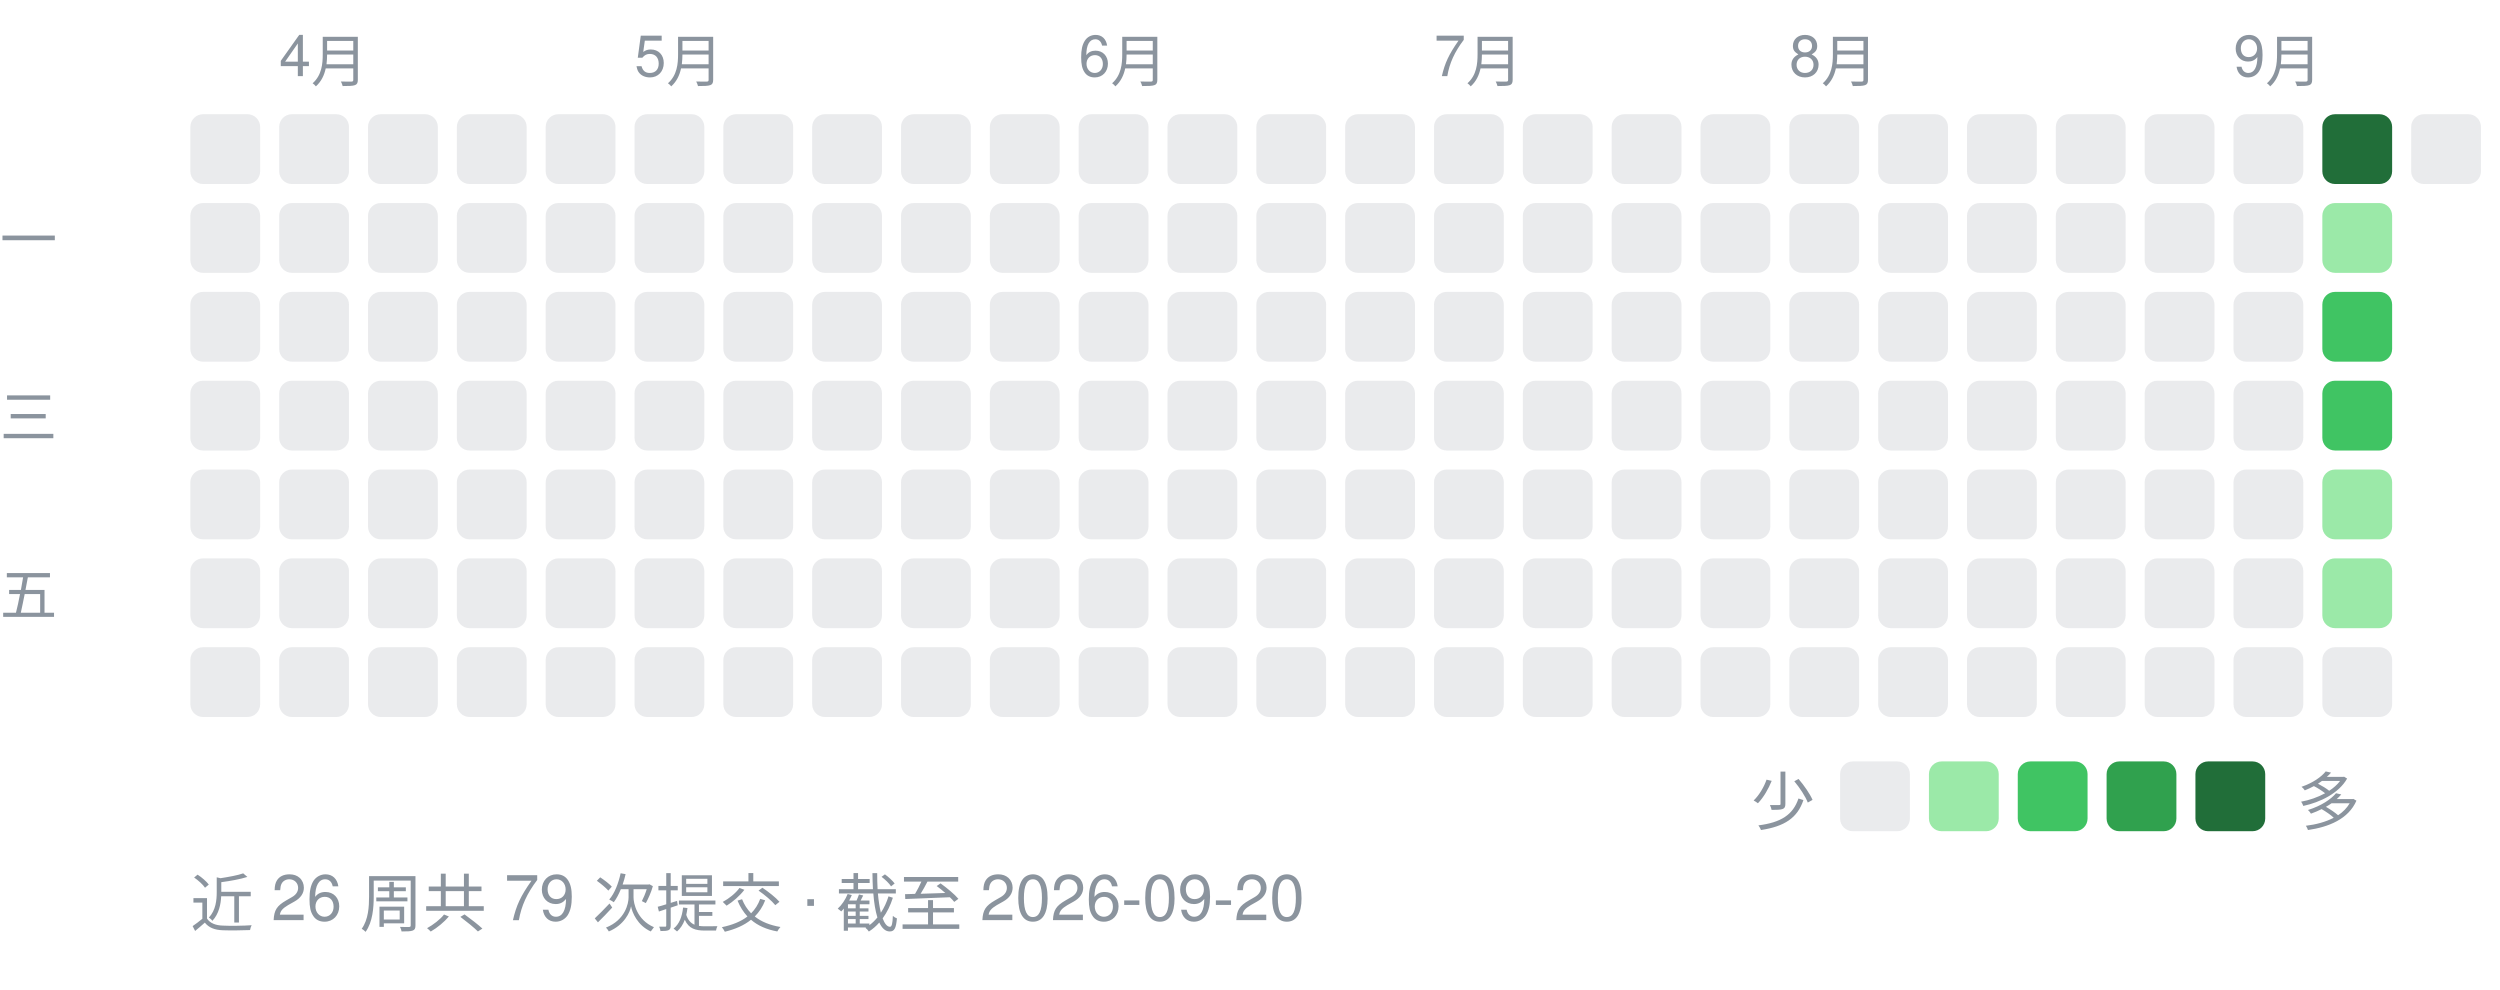
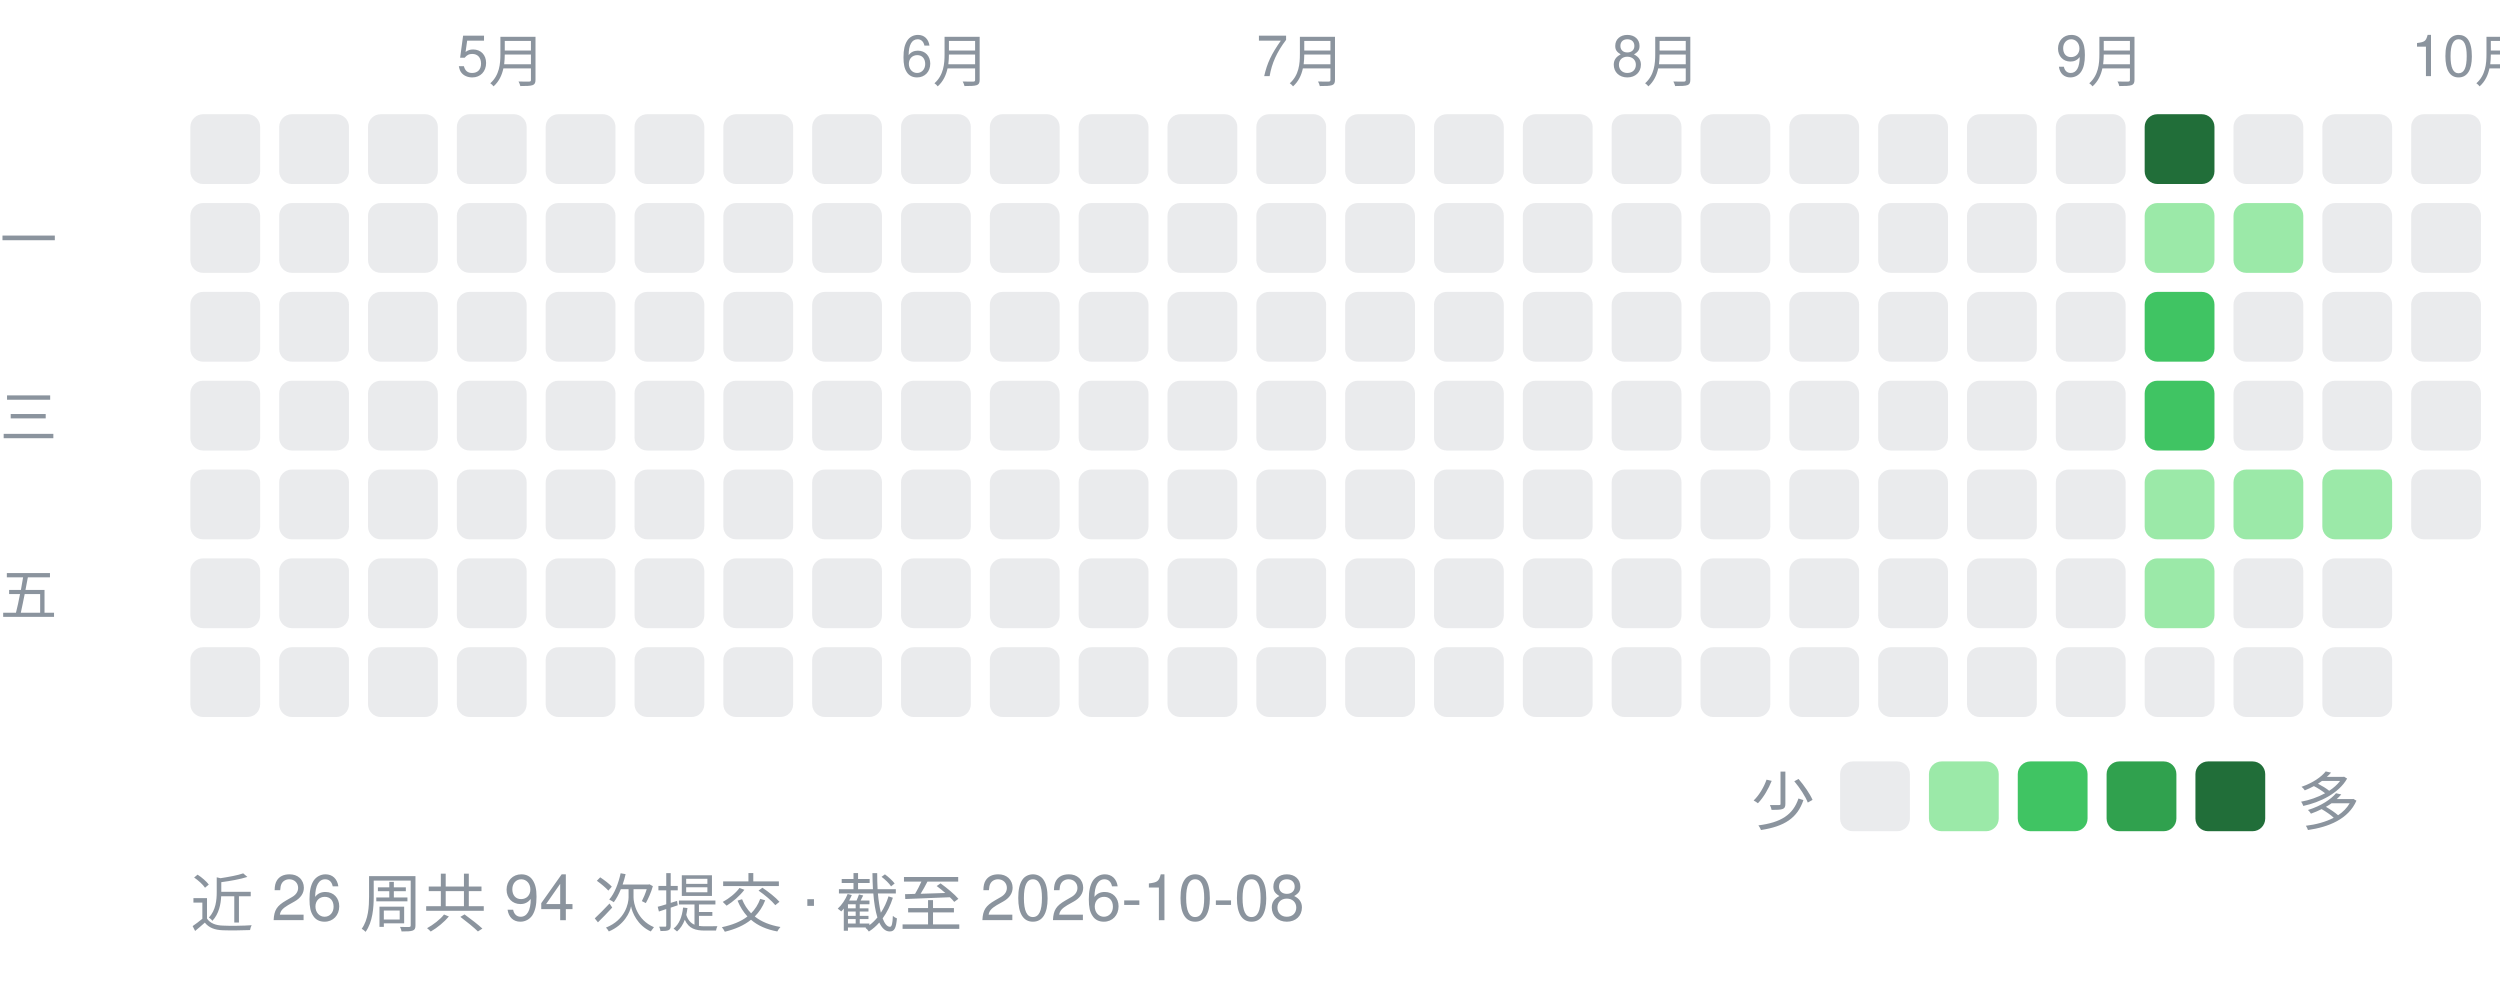
<svg xmlns="http://www.w3.org/2000/svg" width="394" height="156" viewBox="0 0 394 156" role="img">
  <g font-family="-apple-system,BlinkMacSystemFont,Segoe UI,Helvetica,Arial,PingFang SC,sans-serif" font-size="9" fill="#8b949e">
-     <text x="44" y="12">4月</text>
-     <text x="100" y="12">5月</text>
-     <text x="170" y="12">6月</text>
-     <text x="226" y="12">7月</text>
-     <text x="282" y="12">8月</text>
-     <text x="352" y="12">9月</text>
+     <text x="72" y="12">5月</text>
+     <text x="142" y="12">6月</text>
+     <text x="198" y="12">7月</text>
+     <text x="254" y="12">8月</text>
+     <text x="324" y="12">9月</text>
+     <text x="380" y="12">10月</text>
    <text x="0" y="41">一</text>
    <text x="0" y="69">三</text>
    <text x="0" y="97">五</text>
  </g>
  <rect x="30" y="18" width="11" height="11" rx="2" fill="rgba(139,148,158,0.18)" />
  <rect x="30" y="32" width="11" height="11" rx="2" fill="rgba(139,148,158,0.18)" />
  <rect x="30" y="46" width="11" height="11" rx="2" fill="rgba(139,148,158,0.18)" />
  <rect x="30" y="60" width="11" height="11" rx="2" fill="rgba(139,148,158,0.18)" />
  <rect x="30" y="74" width="11" height="11" rx="2" fill="rgba(139,148,158,0.18)" />
  <rect x="30" y="88" width="11" height="11" rx="2" fill="rgba(139,148,158,0.18)" />
  <rect x="30" y="102" width="11" height="11" rx="2" fill="rgba(139,148,158,0.18)" />
  <rect x="44" y="18" width="11" height="11" rx="2" fill="rgba(139,148,158,0.18)" />
  <rect x="44" y="32" width="11" height="11" rx="2" fill="rgba(139,148,158,0.18)" />
  <rect x="44" y="46" width="11" height="11" rx="2" fill="rgba(139,148,158,0.18)" />
  <rect x="44" y="60" width="11" height="11" rx="2" fill="rgba(139,148,158,0.18)" />
  <rect x="44" y="74" width="11" height="11" rx="2" fill="rgba(139,148,158,0.18)" />
  <rect x="44" y="88" width="11" height="11" rx="2" fill="rgba(139,148,158,0.18)" />
  <rect x="44" y="102" width="11" height="11" rx="2" fill="rgba(139,148,158,0.18)" />
  <rect x="58" y="18" width="11" height="11" rx="2" fill="rgba(139,148,158,0.18)" />
  <rect x="58" y="32" width="11" height="11" rx="2" fill="rgba(139,148,158,0.18)" />
  <rect x="58" y="46" width="11" height="11" rx="2" fill="rgba(139,148,158,0.18)" />
  <rect x="58" y="60" width="11" height="11" rx="2" fill="rgba(139,148,158,0.18)" />
  <rect x="58" y="74" width="11" height="11" rx="2" fill="rgba(139,148,158,0.18)" />
  <rect x="58" y="88" width="11" height="11" rx="2" fill="rgba(139,148,158,0.18)" />
  <rect x="58" y="102" width="11" height="11" rx="2" fill="rgba(139,148,158,0.18)" />
  <rect x="72" y="18" width="11" height="11" rx="2" fill="rgba(139,148,158,0.18)" />
  <rect x="72" y="32" width="11" height="11" rx="2" fill="rgba(139,148,158,0.18)" />
  <rect x="72" y="46" width="11" height="11" rx="2" fill="rgba(139,148,158,0.18)" />
  <rect x="72" y="60" width="11" height="11" rx="2" fill="rgba(139,148,158,0.18)" />
  <rect x="72" y="74" width="11" height="11" rx="2" fill="rgba(139,148,158,0.18)" />
  <rect x="72" y="88" width="11" height="11" rx="2" fill="rgba(139,148,158,0.18)" />
  <rect x="72" y="102" width="11" height="11" rx="2" fill="rgba(139,148,158,0.18)" />
  <rect x="86" y="18" width="11" height="11" rx="2" fill="rgba(139,148,158,0.18)" />
  <rect x="86" y="32" width="11" height="11" rx="2" fill="rgba(139,148,158,0.18)" />
  <rect x="86" y="46" width="11" height="11" rx="2" fill="rgba(139,148,158,0.18)" />
  <rect x="86" y="60" width="11" height="11" rx="2" fill="rgba(139,148,158,0.18)" />
  <rect x="86" y="74" width="11" height="11" rx="2" fill="rgba(139,148,158,0.18)" />
  <rect x="86" y="88" width="11" height="11" rx="2" fill="rgba(139,148,158,0.18)" />
  <rect x="86" y="102" width="11" height="11" rx="2" fill="rgba(139,148,158,0.18)" />
  <rect x="100" y="18" width="11" height="11" rx="2" fill="rgba(139,148,158,0.18)" />
  <rect x="100" y="32" width="11" height="11" rx="2" fill="rgba(139,148,158,0.18)" />
  <rect x="100" y="46" width="11" height="11" rx="2" fill="rgba(139,148,158,0.18)" />
  <rect x="100" y="60" width="11" height="11" rx="2" fill="rgba(139,148,158,0.18)" />
  <rect x="100" y="74" width="11" height="11" rx="2" fill="rgba(139,148,158,0.18)" />
  <rect x="100" y="88" width="11" height="11" rx="2" fill="rgba(139,148,158,0.18)" />
  <rect x="100" y="102" width="11" height="11" rx="2" fill="rgba(139,148,158,0.18)" />
  <rect x="114" y="18" width="11" height="11" rx="2" fill="rgba(139,148,158,0.18)" />
  <rect x="114" y="32" width="11" height="11" rx="2" fill="rgba(139,148,158,0.18)" />
  <rect x="114" y="46" width="11" height="11" rx="2" fill="rgba(139,148,158,0.18)" />
  <rect x="114" y="60" width="11" height="11" rx="2" fill="rgba(139,148,158,0.18)" />
  <rect x="114" y="74" width="11" height="11" rx="2" fill="rgba(139,148,158,0.18)" />
  <rect x="114" y="88" width="11" height="11" rx="2" fill="rgba(139,148,158,0.18)" />
  <rect x="114" y="102" width="11" height="11" rx="2" fill="rgba(139,148,158,0.18)" />
  <rect x="128" y="18" width="11" height="11" rx="2" fill="rgba(139,148,158,0.18)" />
  <rect x="128" y="32" width="11" height="11" rx="2" fill="rgba(139,148,158,0.18)" />
  <rect x="128" y="46" width="11" height="11" rx="2" fill="rgba(139,148,158,0.18)" />
  <rect x="128" y="60" width="11" height="11" rx="2" fill="rgba(139,148,158,0.18)" />
  <rect x="128" y="74" width="11" height="11" rx="2" fill="rgba(139,148,158,0.18)" />
  <rect x="128" y="88" width="11" height="11" rx="2" fill="rgba(139,148,158,0.18)" />
  <rect x="128" y="102" width="11" height="11" rx="2" fill="rgba(139,148,158,0.18)" />
  <rect x="142" y="18" width="11" height="11" rx="2" fill="rgba(139,148,158,0.18)" />
  <rect x="142" y="32" width="11" height="11" rx="2" fill="rgba(139,148,158,0.18)" />
  <rect x="142" y="46" width="11" height="11" rx="2" fill="rgba(139,148,158,0.18)" />
  <rect x="142" y="60" width="11" height="11" rx="2" fill="rgba(139,148,158,0.18)" />
  <rect x="142" y="74" width="11" height="11" rx="2" fill="rgba(139,148,158,0.18)" />
  <rect x="142" y="88" width="11" height="11" rx="2" fill="rgba(139,148,158,0.18)" />
  <rect x="142" y="102" width="11" height="11" rx="2" fill="rgba(139,148,158,0.18)" />
  <rect x="156" y="18" width="11" height="11" rx="2" fill="rgba(139,148,158,0.18)" />
  <rect x="156" y="32" width="11" height="11" rx="2" fill="rgba(139,148,158,0.18)" />
  <rect x="156" y="46" width="11" height="11" rx="2" fill="rgba(139,148,158,0.18)" />
  <rect x="156" y="60" width="11" height="11" rx="2" fill="rgba(139,148,158,0.18)" />
  <rect x="156" y="74" width="11" height="11" rx="2" fill="rgba(139,148,158,0.18)" />
  <rect x="156" y="88" width="11" height="11" rx="2" fill="rgba(139,148,158,0.18)" />
  <rect x="156" y="102" width="11" height="11" rx="2" fill="rgba(139,148,158,0.18)" />
  <rect x="170" y="18" width="11" height="11" rx="2" fill="rgba(139,148,158,0.18)" />
  <rect x="170" y="32" width="11" height="11" rx="2" fill="rgba(139,148,158,0.18)" />
  <rect x="170" y="46" width="11" height="11" rx="2" fill="rgba(139,148,158,0.18)" />
  <rect x="170" y="60" width="11" height="11" rx="2" fill="rgba(139,148,158,0.18)" />
  <rect x="170" y="74" width="11" height="11" rx="2" fill="rgba(139,148,158,0.18)" />
  <rect x="170" y="88" width="11" height="11" rx="2" fill="rgba(139,148,158,0.18)" />
  <rect x="170" y="102" width="11" height="11" rx="2" fill="rgba(139,148,158,0.18)" />
  <rect x="184" y="18" width="11" height="11" rx="2" fill="rgba(139,148,158,0.18)" />
  <rect x="184" y="32" width="11" height="11" rx="2" fill="rgba(139,148,158,0.18)" />
  <rect x="184" y="46" width="11" height="11" rx="2" fill="rgba(139,148,158,0.18)" />
  <rect x="184" y="60" width="11" height="11" rx="2" fill="rgba(139,148,158,0.18)" />
  <rect x="184" y="74" width="11" height="11" rx="2" fill="rgba(139,148,158,0.18)" />
  <rect x="184" y="88" width="11" height="11" rx="2" fill="rgba(139,148,158,0.18)" />
  <rect x="184" y="102" width="11" height="11" rx="2" fill="rgba(139,148,158,0.18)" />
  <rect x="198" y="18" width="11" height="11" rx="2" fill="rgba(139,148,158,0.18)" />
  <rect x="198" y="32" width="11" height="11" rx="2" fill="rgba(139,148,158,0.18)" />
  <rect x="198" y="46" width="11" height="11" rx="2" fill="rgba(139,148,158,0.18)" />
  <rect x="198" y="60" width="11" height="11" rx="2" fill="rgba(139,148,158,0.18)" />
  <rect x="198" y="74" width="11" height="11" rx="2" fill="rgba(139,148,158,0.18)" />
  <rect x="198" y="88" width="11" height="11" rx="2" fill="rgba(139,148,158,0.18)" />
  <rect x="198" y="102" width="11" height="11" rx="2" fill="rgba(139,148,158,0.18)" />
  <rect x="212" y="18" width="11" height="11" rx="2" fill="rgba(139,148,158,0.18)" />
  <rect x="212" y="32" width="11" height="11" rx="2" fill="rgba(139,148,158,0.18)" />
  <rect x="212" y="46" width="11" height="11" rx="2" fill="rgba(139,148,158,0.18)" />
  <rect x="212" y="60" width="11" height="11" rx="2" fill="rgba(139,148,158,0.18)" />
  <rect x="212" y="74" width="11" height="11" rx="2" fill="rgba(139,148,158,0.18)" />
  <rect x="212" y="88" width="11" height="11" rx="2" fill="rgba(139,148,158,0.18)" />
  <rect x="212" y="102" width="11" height="11" rx="2" fill="rgba(139,148,158,0.18)" />
  <rect x="226" y="18" width="11" height="11" rx="2" fill="rgba(139,148,158,0.18)" />
  <rect x="226" y="32" width="11" height="11" rx="2" fill="rgba(139,148,158,0.18)" />
  <rect x="226" y="46" width="11" height="11" rx="2" fill="rgba(139,148,158,0.18)" />
  <rect x="226" y="60" width="11" height="11" rx="2" fill="rgba(139,148,158,0.18)" />
  <rect x="226" y="74" width="11" height="11" rx="2" fill="rgba(139,148,158,0.18)" />
  <rect x="226" y="88" width="11" height="11" rx="2" fill="rgba(139,148,158,0.18)" />
  <rect x="226" y="102" width="11" height="11" rx="2" fill="rgba(139,148,158,0.18)" />
  <rect x="240" y="18" width="11" height="11" rx="2" fill="rgba(139,148,158,0.18)" />
  <rect x="240" y="32" width="11" height="11" rx="2" fill="rgba(139,148,158,0.18)" />
  <rect x="240" y="46" width="11" height="11" rx="2" fill="rgba(139,148,158,0.18)" />
  <rect x="240" y="60" width="11" height="11" rx="2" fill="rgba(139,148,158,0.18)" />
  <rect x="240" y="74" width="11" height="11" rx="2" fill="rgba(139,148,158,0.18)" />
  <rect x="240" y="88" width="11" height="11" rx="2" fill="rgba(139,148,158,0.18)" />
  <rect x="240" y="102" width="11" height="11" rx="2" fill="rgba(139,148,158,0.18)" />
  <rect x="254" y="18" width="11" height="11" rx="2" fill="rgba(139,148,158,0.18)" />
  <rect x="254" y="32" width="11" height="11" rx="2" fill="rgba(139,148,158,0.18)" />
  <rect x="254" y="46" width="11" height="11" rx="2" fill="rgba(139,148,158,0.18)" />
  <rect x="254" y="60" width="11" height="11" rx="2" fill="rgba(139,148,158,0.18)" />
  <rect x="254" y="74" width="11" height="11" rx="2" fill="rgba(139,148,158,0.18)" />
  <rect x="254" y="88" width="11" height="11" rx="2" fill="rgba(139,148,158,0.18)" />
  <rect x="254" y="102" width="11" height="11" rx="2" fill="rgba(139,148,158,0.18)" />
  <rect x="268" y="18" width="11" height="11" rx="2" fill="rgba(139,148,158,0.18)" />
  <rect x="268" y="32" width="11" height="11" rx="2" fill="rgba(139,148,158,0.18)" />
  <rect x="268" y="46" width="11" height="11" rx="2" fill="rgba(139,148,158,0.18)" />
  <rect x="268" y="60" width="11" height="11" rx="2" fill="rgba(139,148,158,0.18)" />
  <rect x="268" y="74" width="11" height="11" rx="2" fill="rgba(139,148,158,0.18)" />
  <rect x="268" y="88" width="11" height="11" rx="2" fill="rgba(139,148,158,0.18)" />
  <rect x="268" y="102" width="11" height="11" rx="2" fill="rgba(139,148,158,0.18)" />
  <rect x="282" y="18" width="11" height="11" rx="2" fill="rgba(139,148,158,0.18)" />
  <rect x="282" y="32" width="11" height="11" rx="2" fill="rgba(139,148,158,0.18)" />
  <rect x="282" y="46" width="11" height="11" rx="2" fill="rgba(139,148,158,0.18)" />
  <rect x="282" y="60" width="11" height="11" rx="2" fill="rgba(139,148,158,0.18)" />
  <rect x="282" y="74" width="11" height="11" rx="2" fill="rgba(139,148,158,0.18)" />
  <rect x="282" y="88" width="11" height="11" rx="2" fill="rgba(139,148,158,0.18)" />
  <rect x="282" y="102" width="11" height="11" rx="2" fill="rgba(139,148,158,0.18)" />
  <rect x="296" y="18" width="11" height="11" rx="2" fill="rgba(139,148,158,0.18)" />
  <rect x="296" y="32" width="11" height="11" rx="2" fill="rgba(139,148,158,0.18)" />
  <rect x="296" y="46" width="11" height="11" rx="2" fill="rgba(139,148,158,0.18)" />
  <rect x="296" y="60" width="11" height="11" rx="2" fill="rgba(139,148,158,0.18)" />
  <rect x="296" y="74" width="11" height="11" rx="2" fill="rgba(139,148,158,0.18)" />
  <rect x="296" y="88" width="11" height="11" rx="2" fill="rgba(139,148,158,0.18)" />
  <rect x="296" y="102" width="11" height="11" rx="2" fill="rgba(139,148,158,0.18)" />
  <rect x="310" y="18" width="11" height="11" rx="2" fill="rgba(139,148,158,0.18)" />
  <rect x="310" y="32" width="11" height="11" rx="2" fill="rgba(139,148,158,0.18)" />
  <rect x="310" y="46" width="11" height="11" rx="2" fill="rgba(139,148,158,0.18)" />
  <rect x="310" y="60" width="11" height="11" rx="2" fill="rgba(139,148,158,0.18)" />
  <rect x="310" y="74" width="11" height="11" rx="2" fill="rgba(139,148,158,0.18)" />
  <rect x="310" y="88" width="11" height="11" rx="2" fill="rgba(139,148,158,0.18)" />
  <rect x="310" y="102" width="11" height="11" rx="2" fill="rgba(139,148,158,0.18)" />
  <rect x="324" y="18" width="11" height="11" rx="2" fill="rgba(139,148,158,0.18)" />
  <rect x="324" y="32" width="11" height="11" rx="2" fill="rgba(139,148,158,0.18)" />
  <rect x="324" y="46" width="11" height="11" rx="2" fill="rgba(139,148,158,0.18)" />
  <rect x="324" y="60" width="11" height="11" rx="2" fill="rgba(139,148,158,0.18)" />
  <rect x="324" y="74" width="11" height="11" rx="2" fill="rgba(139,148,158,0.18)" />
  <rect x="324" y="88" width="11" height="11" rx="2" fill="rgba(139,148,158,0.18)" />
  <rect x="324" y="102" width="11" height="11" rx="2" fill="rgba(139,148,158,0.18)" />
-   <rect x="338" y="18" width="11" height="11" rx="2" fill="rgba(139,148,158,0.18)" />
-   <rect x="338" y="32" width="11" height="11" rx="2" fill="rgba(139,148,158,0.18)" />
-   <rect x="338" y="46" width="11" height="11" rx="2" fill="rgba(139,148,158,0.18)" />
-   <rect x="338" y="60" width="11" height="11" rx="2" fill="rgba(139,148,158,0.18)" />
-   <rect x="338" y="74" width="11" height="11" rx="2" fill="rgba(139,148,158,0.18)" />
-   <rect x="338" y="88" width="11" height="11" rx="2" fill="rgba(139,148,158,0.18)" />
+   <rect x="338" y="18" width="11" height="11" rx="2" fill="#216e39" />
+   <rect x="338" y="32" width="11" height="11" rx="2" fill="#9be9a8" />
+   <rect x="338" y="46" width="11" height="11" rx="2" fill="#40c463" />
+   <rect x="338" y="60" width="11" height="11" rx="2" fill="#40c463" />
+   <rect x="338" y="74" width="11" height="11" rx="2" fill="#9be9a8" />
+   <rect x="338" y="88" width="11" height="11" rx="2" fill="#9be9a8" />
  <rect x="338" y="102" width="11" height="11" rx="2" fill="rgba(139,148,158,0.18)" />
  <rect x="352" y="18" width="11" height="11" rx="2" fill="rgba(139,148,158,0.18)" />
-   <rect x="352" y="32" width="11" height="11" rx="2" fill="rgba(139,148,158,0.18)" />
+   <rect x="352" y="32" width="11" height="11" rx="2" fill="#9be9a8" />
  <rect x="352" y="46" width="11" height="11" rx="2" fill="rgba(139,148,158,0.18)" />
  <rect x="352" y="60" width="11" height="11" rx="2" fill="rgba(139,148,158,0.18)" />
-   <rect x="352" y="74" width="11" height="11" rx="2" fill="rgba(139,148,158,0.18)" />
+   <rect x="352" y="74" width="11" height="11" rx="2" fill="#9be9a8" />
  <rect x="352" y="88" width="11" height="11" rx="2" fill="rgba(139,148,158,0.18)" />
  <rect x="352" y="102" width="11" height="11" rx="2" fill="rgba(139,148,158,0.18)" />
-   <rect x="366" y="18" width="11" height="11" rx="2" fill="#216e39" />
-   <rect x="366" y="32" width="11" height="11" rx="2" fill="#9be9a8" />
-   <rect x="366" y="46" width="11" height="11" rx="2" fill="#40c463" />
-   <rect x="366" y="60" width="11" height="11" rx="2" fill="#40c463" />
+   <rect x="366" y="18" width="11" height="11" rx="2" fill="rgba(139,148,158,0.18)" />
+   <rect x="366" y="32" width="11" height="11" rx="2" fill="rgba(139,148,158,0.18)" />
+   <rect x="366" y="46" width="11" height="11" rx="2" fill="rgba(139,148,158,0.18)" />
+   <rect x="366" y="60" width="11" height="11" rx="2" fill="rgba(139,148,158,0.18)" />
  <rect x="366" y="74" width="11" height="11" rx="2" fill="#9be9a8" />
-   <rect x="366" y="88" width="11" height="11" rx="2" fill="#9be9a8" />
+   <rect x="366" y="88" width="11" height="11" rx="2" fill="rgba(139,148,158,0.18)" />
  <rect x="366" y="102" width="11" height="11" rx="2" fill="rgba(139,148,158,0.18)" />
  <rect x="380" y="18" width="11" height="11" rx="2" fill="rgba(139,148,158,0.18)" />
+   <rect x="380" y="32" width="11" height="11" rx="2" fill="rgba(139,148,158,0.18)" />
+   <rect x="380" y="46" width="11" height="11" rx="2" fill="rgba(139,148,158,0.18)" />
+   <rect x="380" y="60" width="11" height="11" rx="2" fill="rgba(139,148,158,0.18)" />
+   <rect x="380" y="74" width="11" height="11" rx="2" fill="rgba(139,148,158,0.18)" />
  <g font-family="-apple-system,BlinkMacSystemFont,Segoe UI,Helvetica,Arial,PingFang SC,sans-serif" font-size="10" fill="#8b949e">
-     <text x="30" y="146">近 26 周共 79 次提交 · 截至 2026-09-20</text>
+     <text x="30" y="146">近 26 周共 94 次提交 · 截至 2026-10-08</text>
    <text x="286" y="130" text-anchor="end">少</text>
    <rect x="290" y="120" width="11" height="11" rx="2" fill="rgba(139,148,158,0.18)" />
    <rect x="304" y="120" width="11" height="11" rx="2" fill="#9be9a8" />
    <rect x="318" y="120" width="11" height="11" rx="2" fill="#40c463" />
    <rect x="332" y="120" width="11" height="11" rx="2" fill="#30a14e" />
    <rect x="346" y="120" width="11" height="11" rx="2" fill="#216e39" />
    <text x="362" y="130">多</text>
  </g>
</svg>
